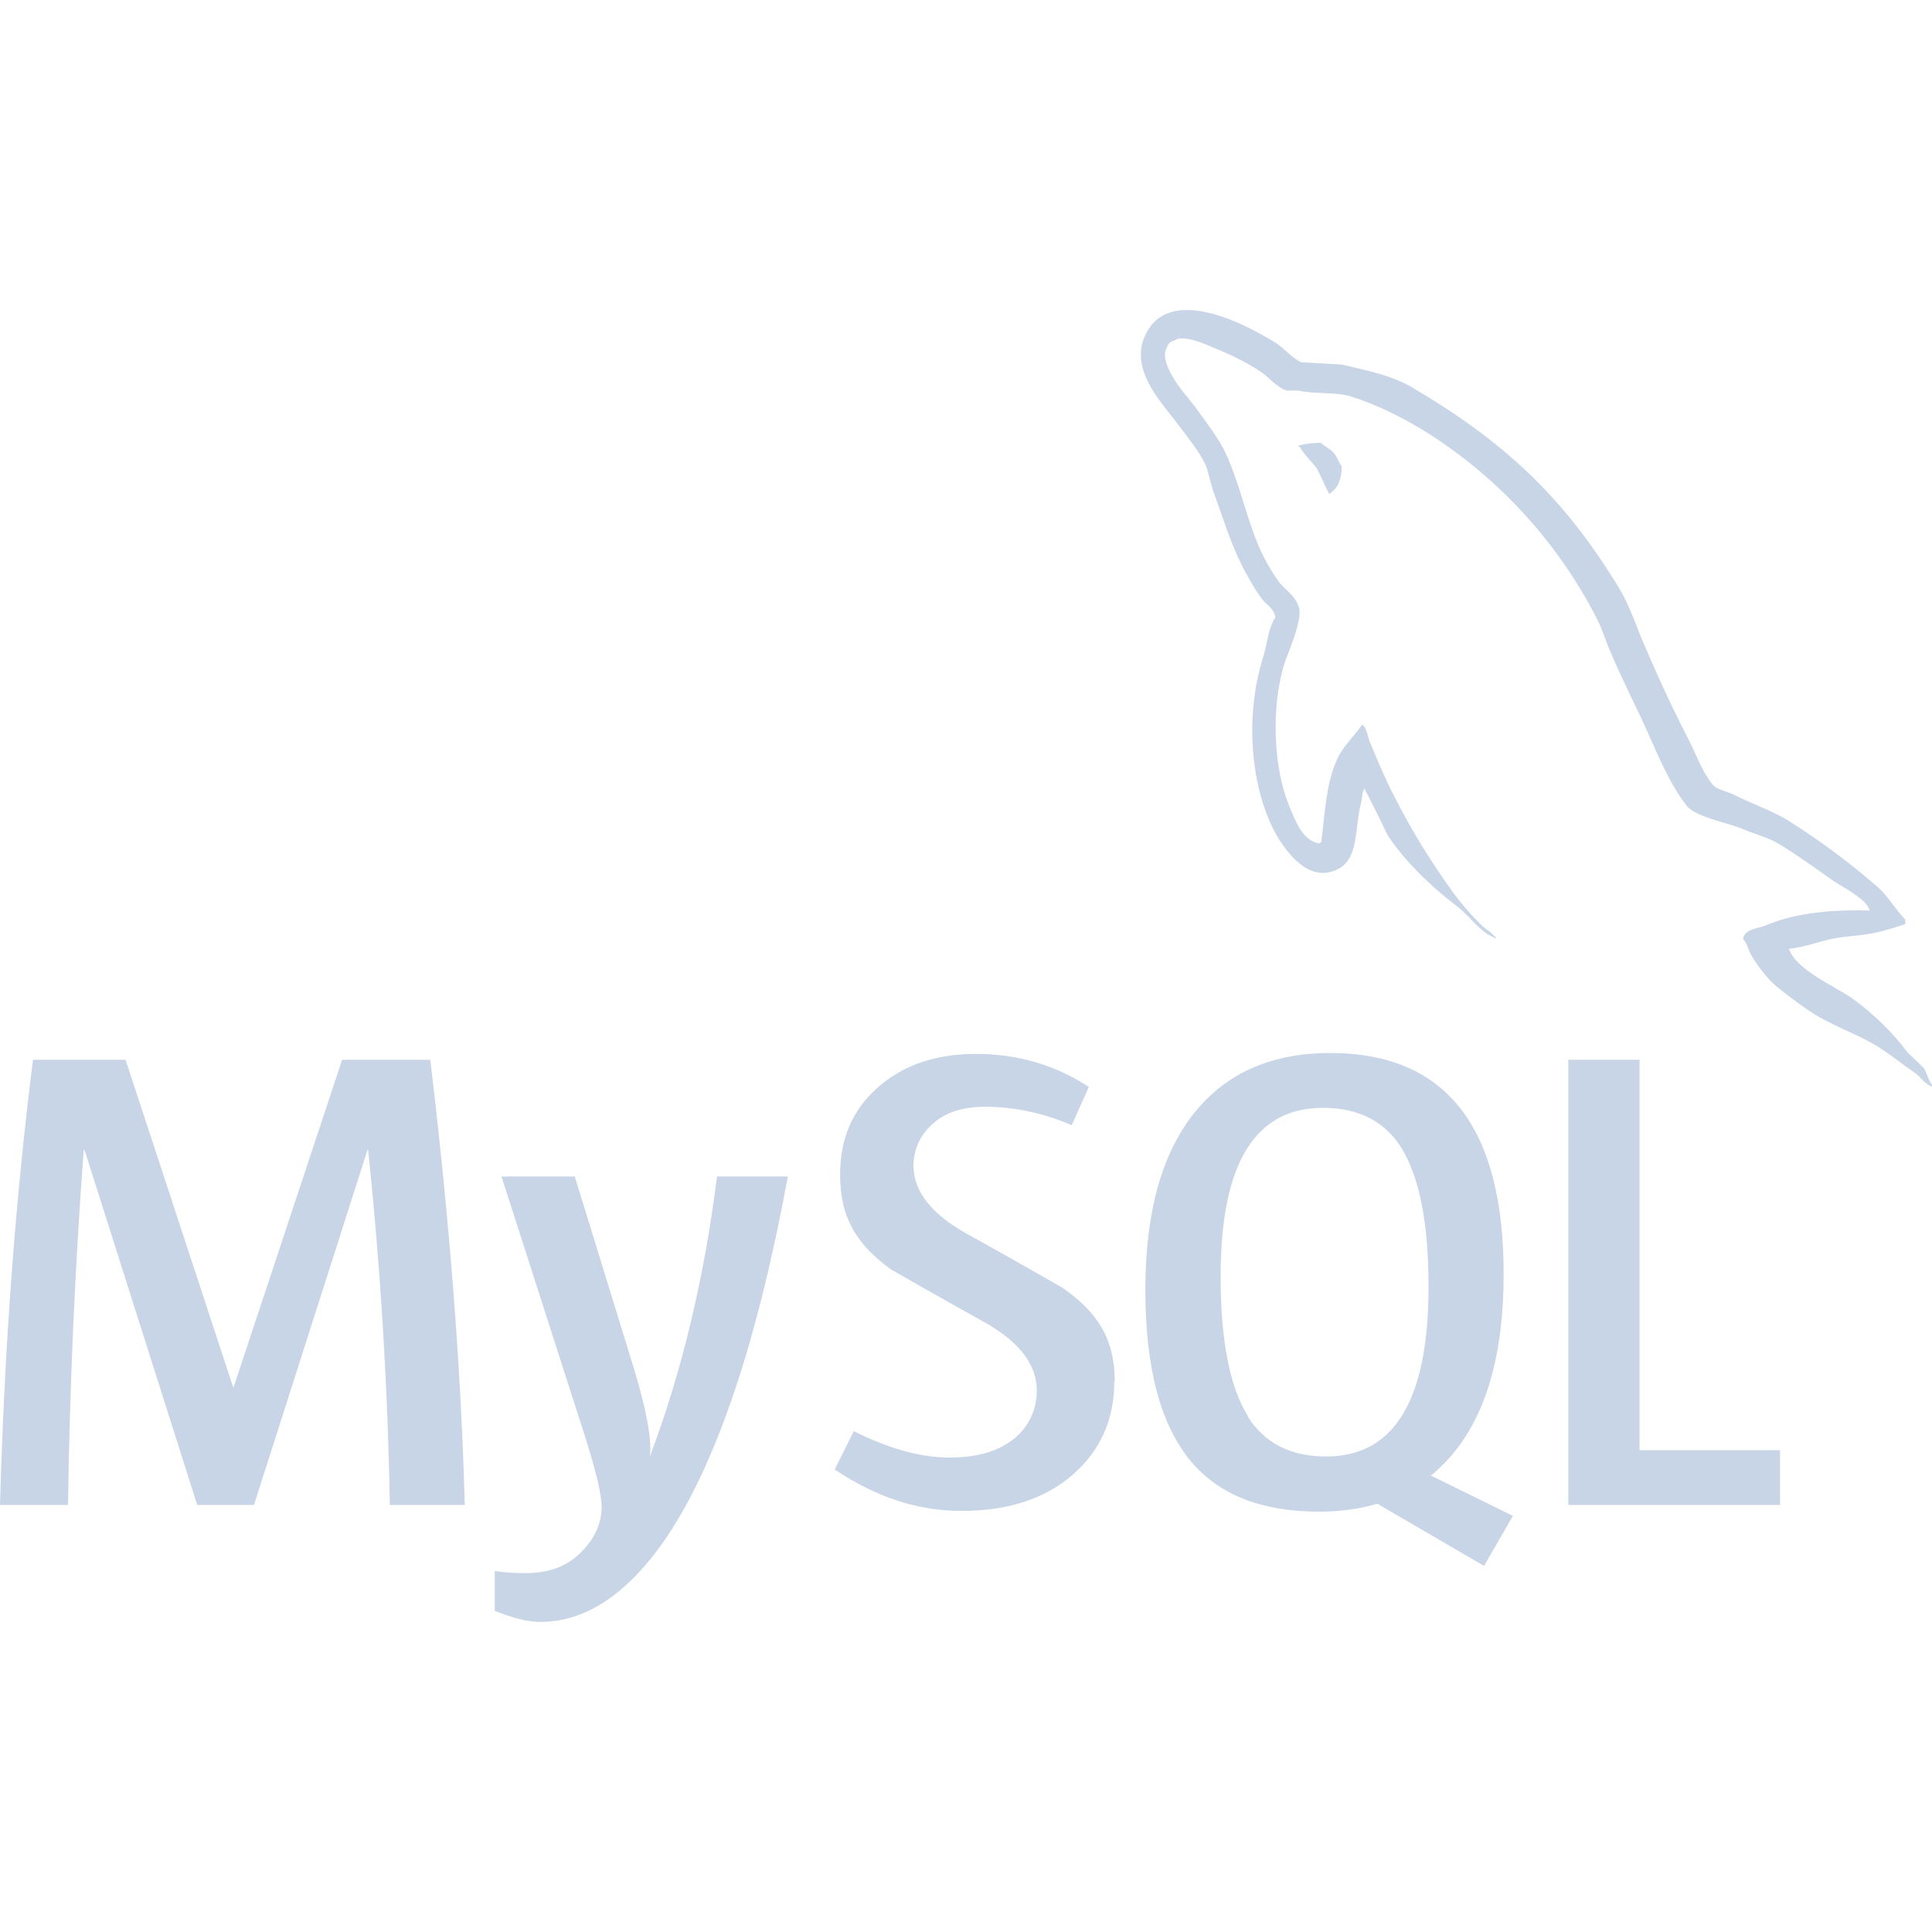
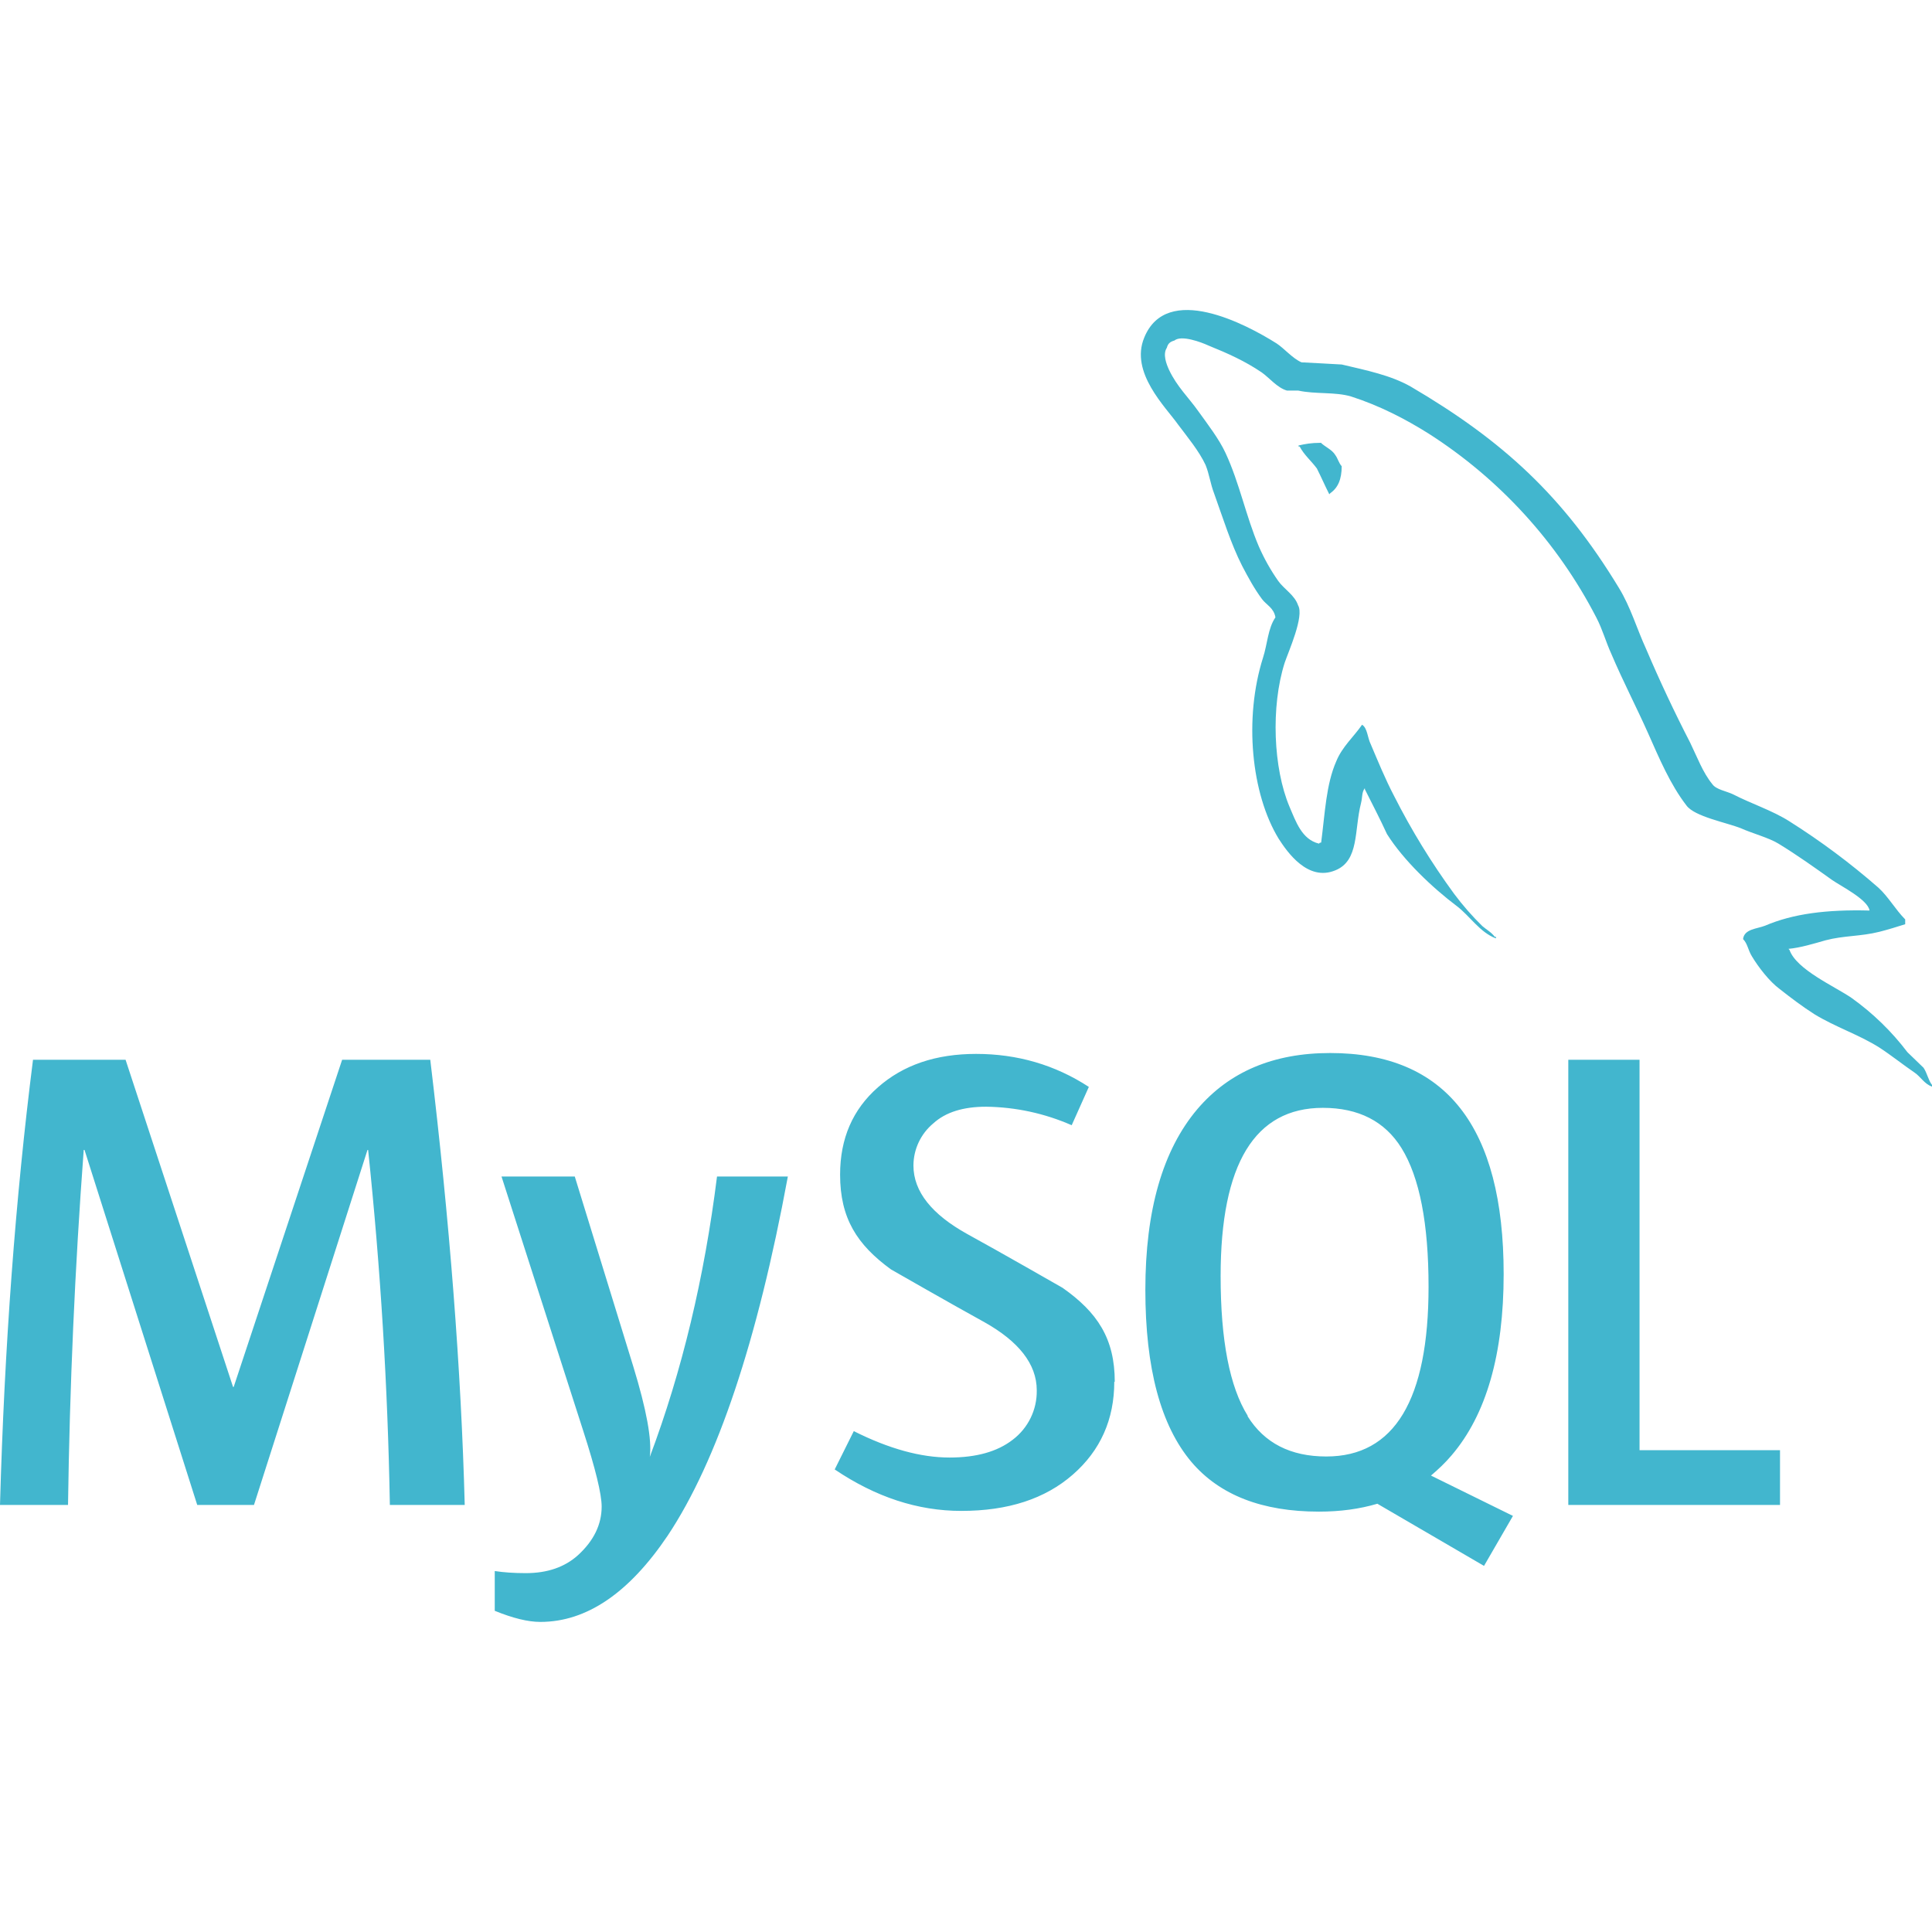
<svg xmlns="http://www.w3.org/2000/svg" role="img" viewBox="0 0 24 24">
-   <path fill="#c7d5e6" d="M16.405 5.501c-.115 0-.193.014-.274.033v.013h.014c.054.104.146.18.214.273.054.107.1.214.154.32l.014-.015c.094-.066.14-.172.14-.333-.04-.047-.046-.094-.08-.14-.04-.067-.126-.1-.18-.153zM5.77 18.695h-.927a50.854 50.854 0 00-.27-4.41h-.008l-1.41 4.41H2.45l-1.4-4.41h-.01a72.892 72.892 0 00-.195 4.41H0c.055-1.966.192-3.81.41-5.53h1.15l1.335 4.064h.008l1.347-4.064h1.095c.242 2.015.384 3.86.428 5.53zm4.017-4.08c-.378 2.045-.876 3.533-1.492 4.46-.482.716-1.01 1.073-1.583 1.073-.153 0-.34-.046-.566-.138v-.494c.11.017.24.026.386.026.268 0 .483-.075.647-.222.197-.18.295-.382.295-.605 0-.155-.077-.47-.23-.944L6.23 14.615h.91l.727 2.36c.164.536.233.91.205 1.123.4-1.064.678-2.227.835-3.483zm12.325 4.08h-2.63v-5.53h.885v4.85h1.745zm-3.32.135l-1.016-.5c.09-.076.177-.158.255-.25.433-.506.648-1.258.648-2.253 0-1.83-.718-2.746-2.155-2.746-.704 0-1.254.232-1.65.697-.43.508-.646 1.256-.646 2.245 0 .972.19 1.686.574 2.14.35.41.877.615 1.583.615.264 0 .506-.033.725-.098l1.325.772.36-.622zM15.5 17.588c-.225-.36-.337-.94-.337-1.736 0-1.393.424-2.09 1.27-2.09.443 0 .77.167.977.5.224.362.336.936.336 1.723 0 1.404-.424 2.108-1.27 2.108-.445 0-.77-.167-.978-.5zm-1.658-.425c0 .47-.172.856-.516 1.156-.344.3-.803.45-1.384.45-.543 0-1.064-.172-1.573-.515l.237-.476c.438.22.833.328 1.19.328.332 0 .593-.073.783-.22a.754.754 0 00.3-.615c0-.33-.23-.61-.648-.845-.388-.213-1.163-.657-1.163-.657-.422-.307-.632-.636-.632-1.177 0-.45.157-.81.47-1.085.315-.278.72-.415 1.22-.415.512 0 .98.136 1.4.41l-.213.476a2.726 2.726 0 00-1.064-.23c-.283 0-.502.068-.654.206a.685.685 0 00-.248.524c0 .328.234.61.666.85.393.215 1.187.67 1.187.67.433.305.648.63.648 1.168zm9.382-5.852c-.535-.014-.95.04-1.297.188-.1.04-.26.04-.274.167.055.053.063.14.11.214.08.134.218.313.346.407.14.11.28.216.427.31.26.16.555.255.81.416.145.094.293.213.44.313.073.05.12.14.214.172v-.02c-.046-.06-.06-.147-.105-.214-.067-.067-.134-.127-.2-.193a3.223 3.223 0 00-.695-.675c-.214-.146-.682-.35-.77-.595l-.013-.014c.146-.013.32-.066.46-.106.227-.06.435-.047.67-.106.106-.027.213-.06.32-.094v-.06c-.12-.12-.21-.283-.334-.395a8.867 8.867 0 00-1.104-.823c-.21-.134-.476-.22-.697-.334-.08-.04-.214-.06-.26-.127-.12-.146-.19-.34-.275-.514a17.69 17.69 0 01-.547-1.163c-.12-.262-.193-.523-.34-.763-.69-1.137-1.437-1.826-2.586-2.5-.247-.14-.543-.2-.856-.274-.167-.008-.334-.02-.5-.027-.11-.047-.216-.174-.31-.235-.38-.24-1.364-.76-1.644-.072-.18.434.267.862.422 1.082.115.153.26.328.34.5.047.116.06.235.107.356.106.294.207.622.347.897.073.14.153.287.247.413.054.073.146.107.167.227-.094.136-.1.334-.154.5-.24.757-.146 1.693.194 2.25.107.166.362.534.703.393.3-.12.234-.5.32-.835.02-.08.007-.133.048-.187v.015c.094.188.188.367.274.555.206.328.566.668.867.895.16.12.287.328.487.402v-.02h-.015c-.043-.058-.1-.086-.154-.133a3.445 3.445 0 01-.35-.4 8.76 8.76 0 01-.747-1.218c-.11-.21-.202-.436-.29-.643-.04-.08-.04-.2-.107-.24-.1.146-.247.273-.32.453-.127.288-.14.642-.188 1.01-.027.007-.014 0-.027.014-.214-.052-.287-.274-.367-.46-.2-.475-.233-1.238-.06-1.785.047-.14.247-.582.167-.716-.042-.127-.174-.2-.247-.303a2.478 2.478 0 01-.24-.427c-.16-.374-.24-.788-.414-1.162-.08-.173-.22-.354-.334-.513-.127-.18-.267-.307-.368-.52-.033-.073-.08-.194-.027-.274.014-.054.042-.075.094-.09.088-.072.335.022.422.062.247.1.455.194.662.334.094.066.195.193.315.226h.14c.214.047.455.014.655.073.355.114.675.28.962.46a5.953 5.953 0 012.085 2.286c.08.154.115.295.188.455.14.33.313.663.455.982.14.315.275.636.476.897.1.14.502.213.682.286.133.06.34.115.46.188.23.14.454.3.67.454.11.076.443.243.463.378z" />
+   <path fill="#42b6ce" d="M16.405 5.501c-.115 0-.193.014-.274.033v.013h.014c.054.104.146.18.214.273.054.107.1.214.154.32l.014-.015c.094-.066.14-.172.14-.333-.04-.047-.046-.094-.08-.14-.04-.067-.126-.1-.18-.153zM5.77 18.695h-.927a50.854 50.854 0 00-.27-4.41h-.008l-1.41 4.41H2.45l-1.4-4.41h-.01a72.892 72.892 0 00-.195 4.41H0c.055-1.966.192-3.81.41-5.53h1.15l1.335 4.064h.008l1.347-4.064h1.095c.242 2.015.384 3.86.428 5.53zm4.017-4.08c-.378 2.045-.876 3.533-1.492 4.46-.482.716-1.01 1.073-1.583 1.073-.153 0-.34-.046-.566-.138v-.494c.11.017.24.026.386.026.268 0 .483-.075.647-.222.197-.18.295-.382.295-.605 0-.155-.077-.47-.23-.944L6.23 14.615h.91l.727 2.36c.164.536.233.91.205 1.123.4-1.064.678-2.227.835-3.483zm12.325 4.08h-2.63v-5.53h.885v4.85h1.745zm-3.32.135l-1.016-.5c.09-.076.177-.158.255-.25.433-.506.648-1.258.648-2.253 0-1.83-.718-2.746-2.155-2.746-.704 0-1.254.232-1.65.697-.43.508-.646 1.256-.646 2.245 0 .972.19 1.686.574 2.14.35.41.877.615 1.583.615.264 0 .506-.033.725-.098l1.325.772.36-.622zM15.5 17.588c-.225-.36-.337-.94-.337-1.736 0-1.393.424-2.09 1.27-2.09.443 0 .77.167.977.5.224.362.336.936.336 1.723 0 1.404-.424 2.108-1.27 2.108-.445 0-.77-.167-.978-.5zm-1.658-.425c0 .47-.172.856-.516 1.156-.344.3-.803.45-1.384.45-.543 0-1.064-.172-1.573-.515l.237-.476c.438.22.833.328 1.19.328.332 0 .593-.073.783-.22a.754.754 0 00.3-.615c0-.33-.23-.61-.648-.845-.388-.213-1.163-.657-1.163-.657-.422-.307-.632-.636-.632-1.177 0-.45.157-.81.47-1.085.315-.278.72-.415 1.22-.415.512 0 .98.136 1.4.41l-.213.476a2.726 2.726 0 00-1.064-.23c-.283 0-.502.068-.654.206a.685.685 0 00-.248.524c0 .328.234.61.666.85.393.215 1.187.67 1.187.67.433.305.648.63.648 1.168zm9.382-5.852c-.535-.014-.95.04-1.297.188-.1.04-.26.04-.274.167.055.053.063.14.11.214.08.134.218.313.346.407.14.11.28.216.427.31.26.16.555.255.81.416.145.094.293.213.44.313.073.05.12.14.214.172v-.02c-.046-.06-.06-.147-.105-.214-.067-.067-.134-.127-.2-.193a3.223 3.223 0 00-.695-.675c-.214-.146-.682-.35-.77-.595l-.013-.014c.146-.013.32-.066.46-.106.227-.06.435-.047.67-.106.106-.027.213-.06.32-.094v-.06c-.12-.12-.21-.283-.334-.395a8.867 8.867 0 00-1.104-.823c-.21-.134-.476-.22-.697-.334-.08-.04-.214-.06-.26-.127-.12-.146-.19-.34-.275-.514a17.69 17.69 0 01-.547-1.163c-.12-.262-.193-.523-.34-.763-.69-1.137-1.437-1.826-2.586-2.5-.247-.14-.543-.2-.856-.274-.167-.008-.334-.02-.5-.027-.11-.047-.216-.174-.31-.235-.38-.24-1.364-.76-1.644-.072-.18.434.267.862.422 1.082.115.153.26.328.34.5.047.116.06.235.107.356.106.294.207.622.347.897.073.14.153.287.247.413.054.073.146.107.167.227-.094.136-.1.334-.154.5-.24.757-.146 1.693.194 2.25.107.166.362.534.703.393.3-.12.234-.5.32-.835.02-.08.007-.133.048-.187v.015c.094.188.188.367.274.555.206.328.566.668.867.895.16.12.287.328.487.402v-.02h-.015c-.043-.058-.1-.086-.154-.133a3.445 3.445 0 01-.35-.4 8.76 8.76 0 01-.747-1.218c-.11-.21-.202-.436-.29-.643-.04-.08-.04-.2-.107-.24-.1.146-.247.273-.32.453-.127.288-.14.642-.188 1.01-.027.007-.014 0-.027.014-.214-.052-.287-.274-.367-.46-.2-.475-.233-1.238-.06-1.785.047-.14.247-.582.167-.716-.042-.127-.174-.2-.247-.303a2.478 2.478 0 01-.24-.427c-.16-.374-.24-.788-.414-1.162-.08-.173-.22-.354-.334-.513-.127-.18-.267-.307-.368-.52-.033-.073-.08-.194-.027-.274.014-.054.042-.075.094-.09.088-.072.335.022.422.062.247.1.455.194.662.334.094.066.195.193.315.226h.14c.214.047.455.014.655.073.355.114.675.28.962.46a5.953 5.953 0 012.085 2.286c.08.154.115.295.188.455.14.33.313.663.455.982.14.315.275.636.476.897.1.14.502.213.682.286.133.06.34.115.46.188.23.14.454.3.67.454.11.076.443.243.463.378z" />
</svg>
